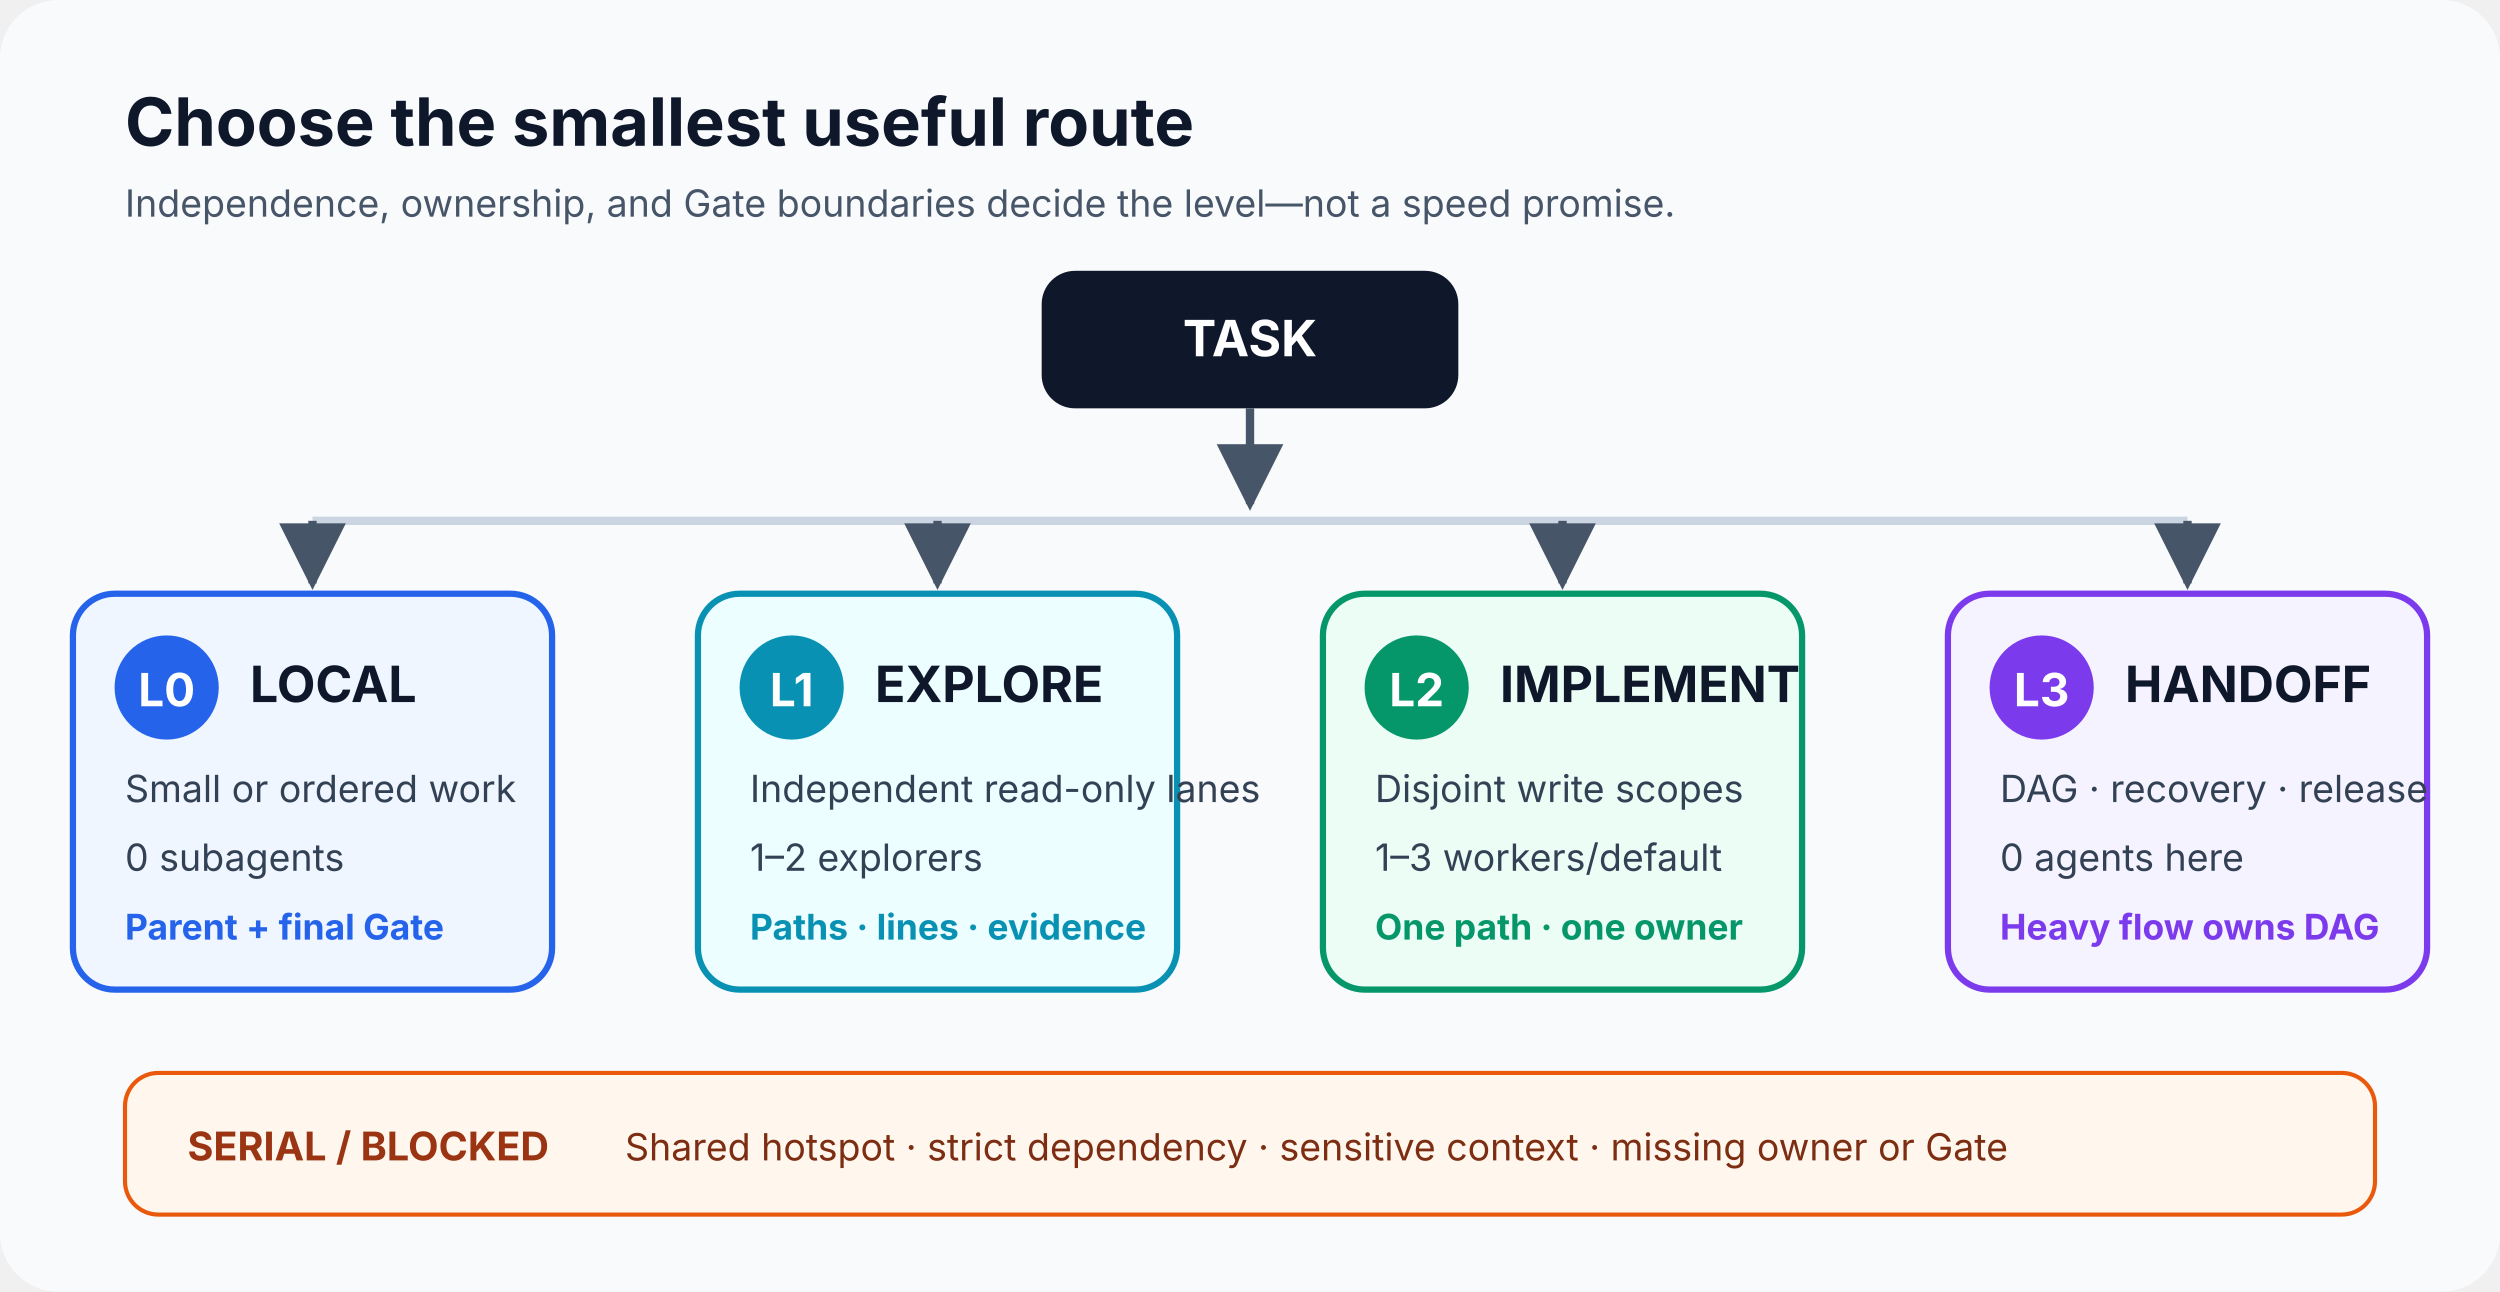
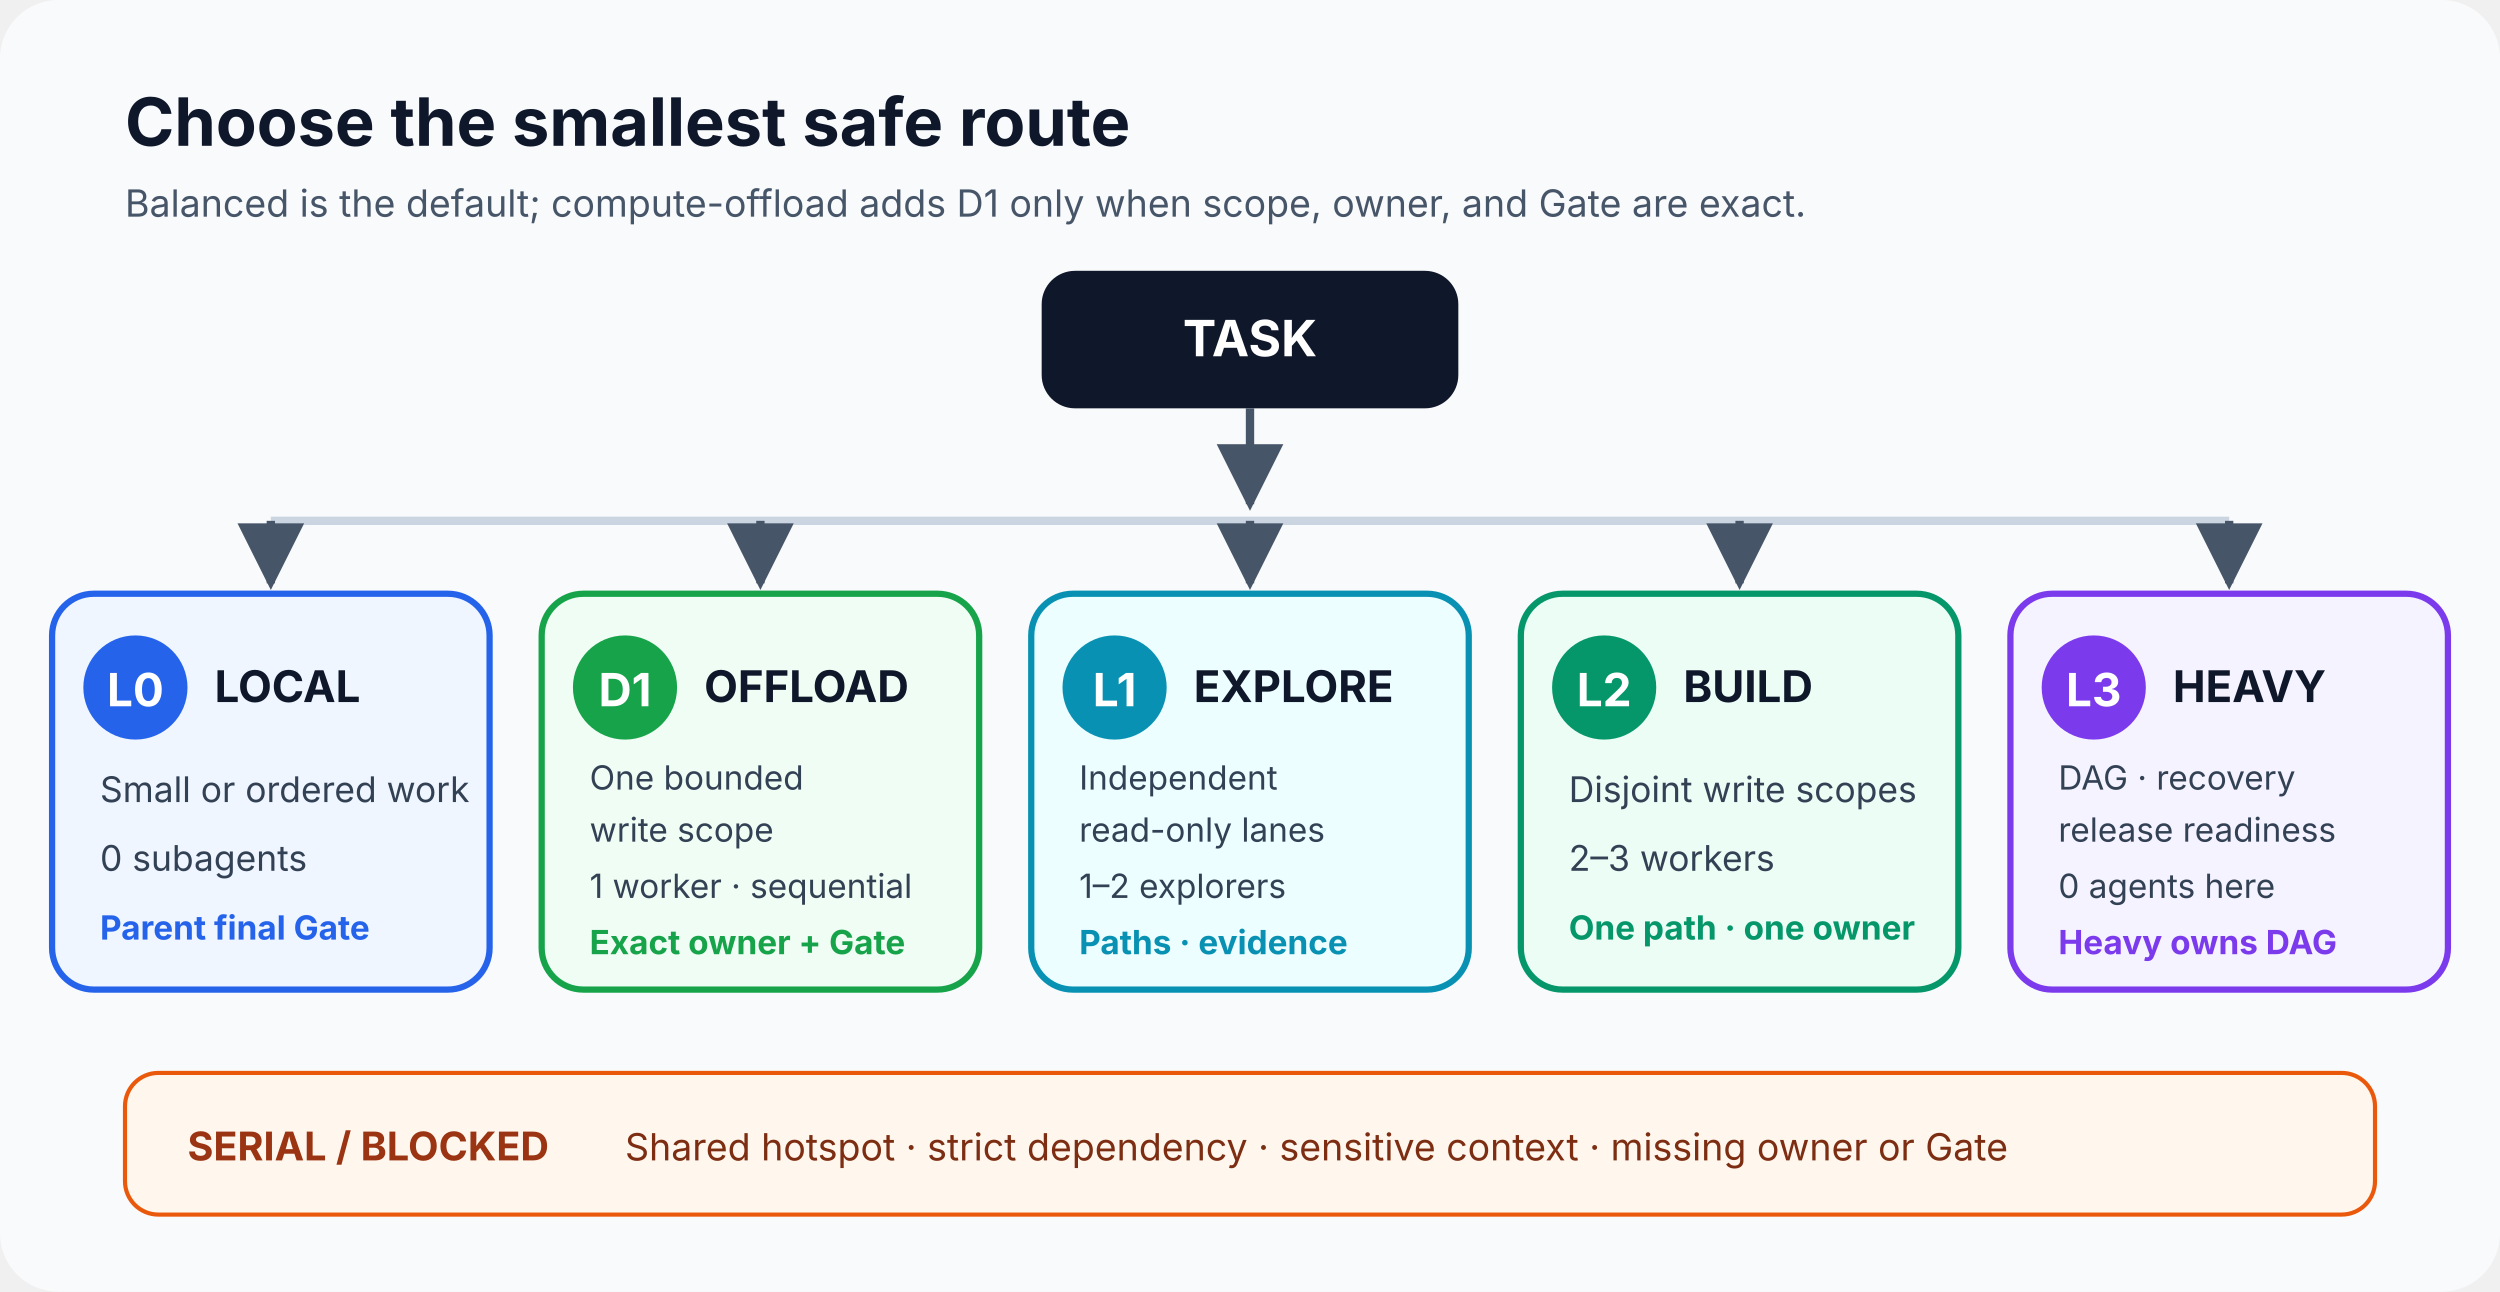
<svg xmlns="http://www.w3.org/2000/svg" viewBox="0 0 1200 620" role="img" aria-labelledby="title desc">
  <defs>
    <marker id="arrow" viewBox="0 0 10 10" refX="9" refY="5" markerWidth="8" markerHeight="8" orient="auto-start-reverse">
      <path d="M0 0L10 5L0 10Z" fill="#475569" />
    </marker>
  </defs>
  <rect width="1200" height="620" rx="28" fill="#f8fafc" />
  <g font-family="ui-sans-serif, -apple-system, BlinkMacSystemFont, Segoe UI, sans-serif">
-     <text x="60" y="70" fill="#0f172a" font-size="32" font-weight="700">Choose the smallest useful route</text>
-     <text x="60" y="104" fill="#475569" font-size="18">Independence, ownership, and Gate boundaries decide the level—not a speed promise.</text>
+     <text x="60" y="70" fill="#0f172a" font-size="32" font-weight="700">Choose the smallest safe route</text>
+     <text x="60" y="104" fill="#475569" font-size="18">Balanced is the default; compute-offload adds D1 only when scope, owner, and Gate are exact.</text>
    <rect x="500" y="130" width="200" height="66" rx="16" fill="#0f172a" />
    <text x="600" y="171" fill="#ffffff" font-size="24" font-weight="700" text-anchor="middle">TASK</text>
    <line x1="600" y1="196" x2="600" y2="242" stroke="#475569" stroke-width="4" marker-end="url(#arrow)" />
-     <line x1="150" y1="250" x2="1050" y2="250" stroke="#cbd5e1" stroke-width="4" />
-     <line x1="150" y1="250" x2="150" y2="280" stroke="#475569" stroke-width="4" marker-end="url(#arrow)" />
-     <line x1="450" y1="250" x2="450" y2="280" stroke="#475569" stroke-width="4" marker-end="url(#arrow)" />
-     <line x1="750" y1="250" x2="750" y2="280" stroke="#475569" stroke-width="4" marker-end="url(#arrow)" />
-     <line x1="1050" y1="250" x2="1050" y2="280" stroke="#475569" stroke-width="4" marker-end="url(#arrow)" />
-     <rect x="35" y="285" width="230" height="190" rx="20" fill="#eff6ff" stroke="#2563eb" stroke-width="3" />
-     <circle cx="80" cy="330" r="25" fill="#2563eb" />
-     <text x="80" y="339" fill="#ffffff" font-size="22" font-weight="700" text-anchor="middle">L0</text>
-     <text x="120" y="337" fill="#0f172a" font-size="24" font-weight="700">LOCAL</text>
-     <text x="60" y="385" fill="#334155" font-size="18">Small or ordered work</text>
-     <text x="60" y="418" fill="#334155" font-size="18">0 subagents</text>
-     <text x="60" y="451" fill="#2563eb" font-size="17" font-weight="700">Parent + final Gate</text>
-     <rect x="335" y="285" width="230" height="190" rx="20" fill="#ecfeff" stroke="#0891b2" stroke-width="3" />
-     <circle cx="380" cy="330" r="25" fill="#0891b2" />
-     <text x="380" y="339" fill="#ffffff" font-size="22" font-weight="700" text-anchor="middle">L1</text>
-     <text x="420" y="337" fill="#0f172a" font-size="24" font-weight="700">EXPLORE</text>
-     <text x="360" y="385" fill="#334155" font-size="18">Independent read-only lanes</text>
-     <text x="360" y="418" fill="#334155" font-size="18">1–2 explorers</text>
-     <text x="360" y="451" fill="#0891b2" font-size="17" font-weight="700">Paths · lines · evidence</text>
-     <rect x="635" y="285" width="230" height="190" rx="20" fill="#ecfdf5" stroke="#059669" stroke-width="3" />
-     <circle cx="680" cy="330" r="25" fill="#059669" />
-     <text x="680" y="339" fill="#ffffff" font-size="22" font-weight="700" text-anchor="middle">L2</text>
-     <text x="720" y="337" fill="#0f172a" font-size="24" font-weight="700">IMPLEMENT</text>
-     <text x="660" y="385" fill="#334155" font-size="18">Disjoint write scopes</text>
-     <text x="660" y="418" fill="#334155" font-size="18">1–3 workers/default</text>
-     <text x="660" y="451" fill="#059669" font-size="17" font-weight="700">One path · one owner</text>
-     <rect x="935" y="285" width="230" height="190" rx="20" fill="#f5f3ff" stroke="#7c3aed" stroke-width="3" />
-     <circle cx="980" cy="330" r="25" fill="#7c3aed" />
-     <text x="980" y="339" fill="#ffffff" font-size="22" font-weight="700" text-anchor="middle">L3</text>
-     <text x="1020" y="337" fill="#0f172a" font-size="24" font-weight="700">HANDOFF</text>
-     <text x="960" y="385" fill="#334155" font-size="18">DAG · recovery · release</text>
-     <text x="960" y="418" fill="#334155" font-size="18">0 agents here</text>
-     <text x="960" y="451" fill="#7c3aed" font-size="17" font-weight="700">Heavy flow owns DAG</text>
+     <line x1="130" y1="250" x2="1070" y2="250" stroke="#cbd5e1" stroke-width="4" />
+     <line x1="130" y1="250" x2="130" y2="280" stroke="#475569" stroke-width="4" marker-end="url(#arrow)" />
+     <line x1="365" y1="250" x2="365" y2="280" stroke="#475569" stroke-width="4" marker-end="url(#arrow)" />
+     <line x1="600" y1="250" x2="600" y2="280" stroke="#475569" stroke-width="4" marker-end="url(#arrow)" />
+     <line x1="835" y1="250" x2="835" y2="280" stroke="#475569" stroke-width="4" marker-end="url(#arrow)" />
+     <line x1="1070" y1="250" x2="1070" y2="280" stroke="#475569" stroke-width="4" marker-end="url(#arrow)" />
+     <rect x="25" y="285" width="210" height="190" rx="20" fill="#eff6ff" stroke="#2563eb" stroke-width="3" />
+     <circle cx="65" cy="330" r="25" fill="#2563eb" />
+     <text x="65" y="339" fill="#ffffff" font-size="22" font-weight="700" text-anchor="middle">L0</text>
+     <text x="103" y="337" fill="#0f172a" font-size="21" font-weight="700">LOCAL</text>
+     <text x="48" y="385" fill="#334155" font-size="17">Small or ordered work</text>
+     <text x="48" y="418" fill="#334155" font-size="17">0 subagents</text>
+     <text x="48" y="451" fill="#2563eb" font-size="16" font-weight="700">Parent final Gate</text>
+     <rect x="260" y="285" width="210" height="190" rx="20" fill="#f0fdf4" stroke="#16a34a" stroke-width="3" />
+     <circle cx="300" cy="330" r="25" fill="#16a34a" />
+     <text x="300" y="339" fill="#ffffff" font-size="22" font-weight="700" text-anchor="middle">D1</text>
+     <text x="338" y="337" fill="#0f172a" font-size="21" font-weight="700">OFFLOAD</text>
+     <text x="283" y="379" fill="#334155" font-size="16">One bounded</text>
+     <text x="283" y="404" fill="#334155" font-size="16">write scope</text>
+     <text x="283" y="431" fill="#334155" font-size="16">1 worker · sequential</text>
+     <text x="283" y="458" fill="#16a34a" font-size="16" font-weight="700">Exact owner + Gate</text>
+     <rect x="495" y="285" width="210" height="190" rx="20" fill="#ecfeff" stroke="#0891b2" stroke-width="3" />
+     <circle cx="535" cy="330" r="25" fill="#0891b2" />
+     <text x="535" y="339" fill="#ffffff" font-size="22" font-weight="700" text-anchor="middle">L1</text>
+     <text x="573" y="337" fill="#0f172a" font-size="21" font-weight="700">EXPLORE</text>
+     <text x="518" y="379" fill="#334155" font-size="16">Independent</text>
+     <text x="518" y="404" fill="#334155" font-size="16">read-only lanes</text>
+     <text x="518" y="431" fill="#334155" font-size="16">1–2 explorers</text>
+     <text x="518" y="458" fill="#0891b2" font-size="16" font-weight="700">Paths · evidence</text>
+     <rect x="730" y="285" width="210" height="190" rx="20" fill="#ecfdf5" stroke="#059669" stroke-width="3" />
+     <circle cx="770" cy="330" r="25" fill="#059669" />
+     <text x="770" y="339" fill="#ffffff" font-size="22" font-weight="700" text-anchor="middle">L2</text>
+     <text x="808" y="337" fill="#0f172a" font-size="21" font-weight="700">BUILD</text>
+     <text x="753" y="385" fill="#334155" font-size="17">Disjoint write scopes</text>
+     <text x="753" y="418" fill="#334155" font-size="17">2–3 workers</text>
+     <text x="753" y="451" fill="#059669" font-size="16" font-weight="700">One path · one owner</text>
+     <rect x="965" y="285" width="210" height="190" rx="20" fill="#f5f3ff" stroke="#7c3aed" stroke-width="3" />
+     <circle cx="1005" cy="330" r="25" fill="#7c3aed" />
+     <text x="1005" y="339" fill="#ffffff" font-size="22" font-weight="700" text-anchor="middle">L3</text>
+     <text x="1043" y="337" fill="#0f172a" font-size="21" font-weight="700">HEAVY</text>
+     <text x="988" y="379" fill="#334155" font-size="16">DAG · recovery</text>
+     <text x="988" y="404" fill="#334155" font-size="16">release readiness</text>
+     <text x="988" y="431" fill="#334155" font-size="16">0 agents here</text>
+     <text x="988" y="458" fill="#7c3aed" font-size="16" font-weight="700">Heavy owns DAG</text>
    <rect x="60" y="515" width="1080" height="68" rx="16" fill="#fff7ed" stroke="#ea580c" stroke-width="2" />
    <text x="90" y="557" fill="#9a3412" font-size="19" font-weight="700">SERIAL / BLOCKED</text>
    <text x="300" y="557" fill="#7c2d12" font-size="18">Shared hotspot · strict dependency · sensitive context · missing owner or Gate</text>
  </g>
</svg>
